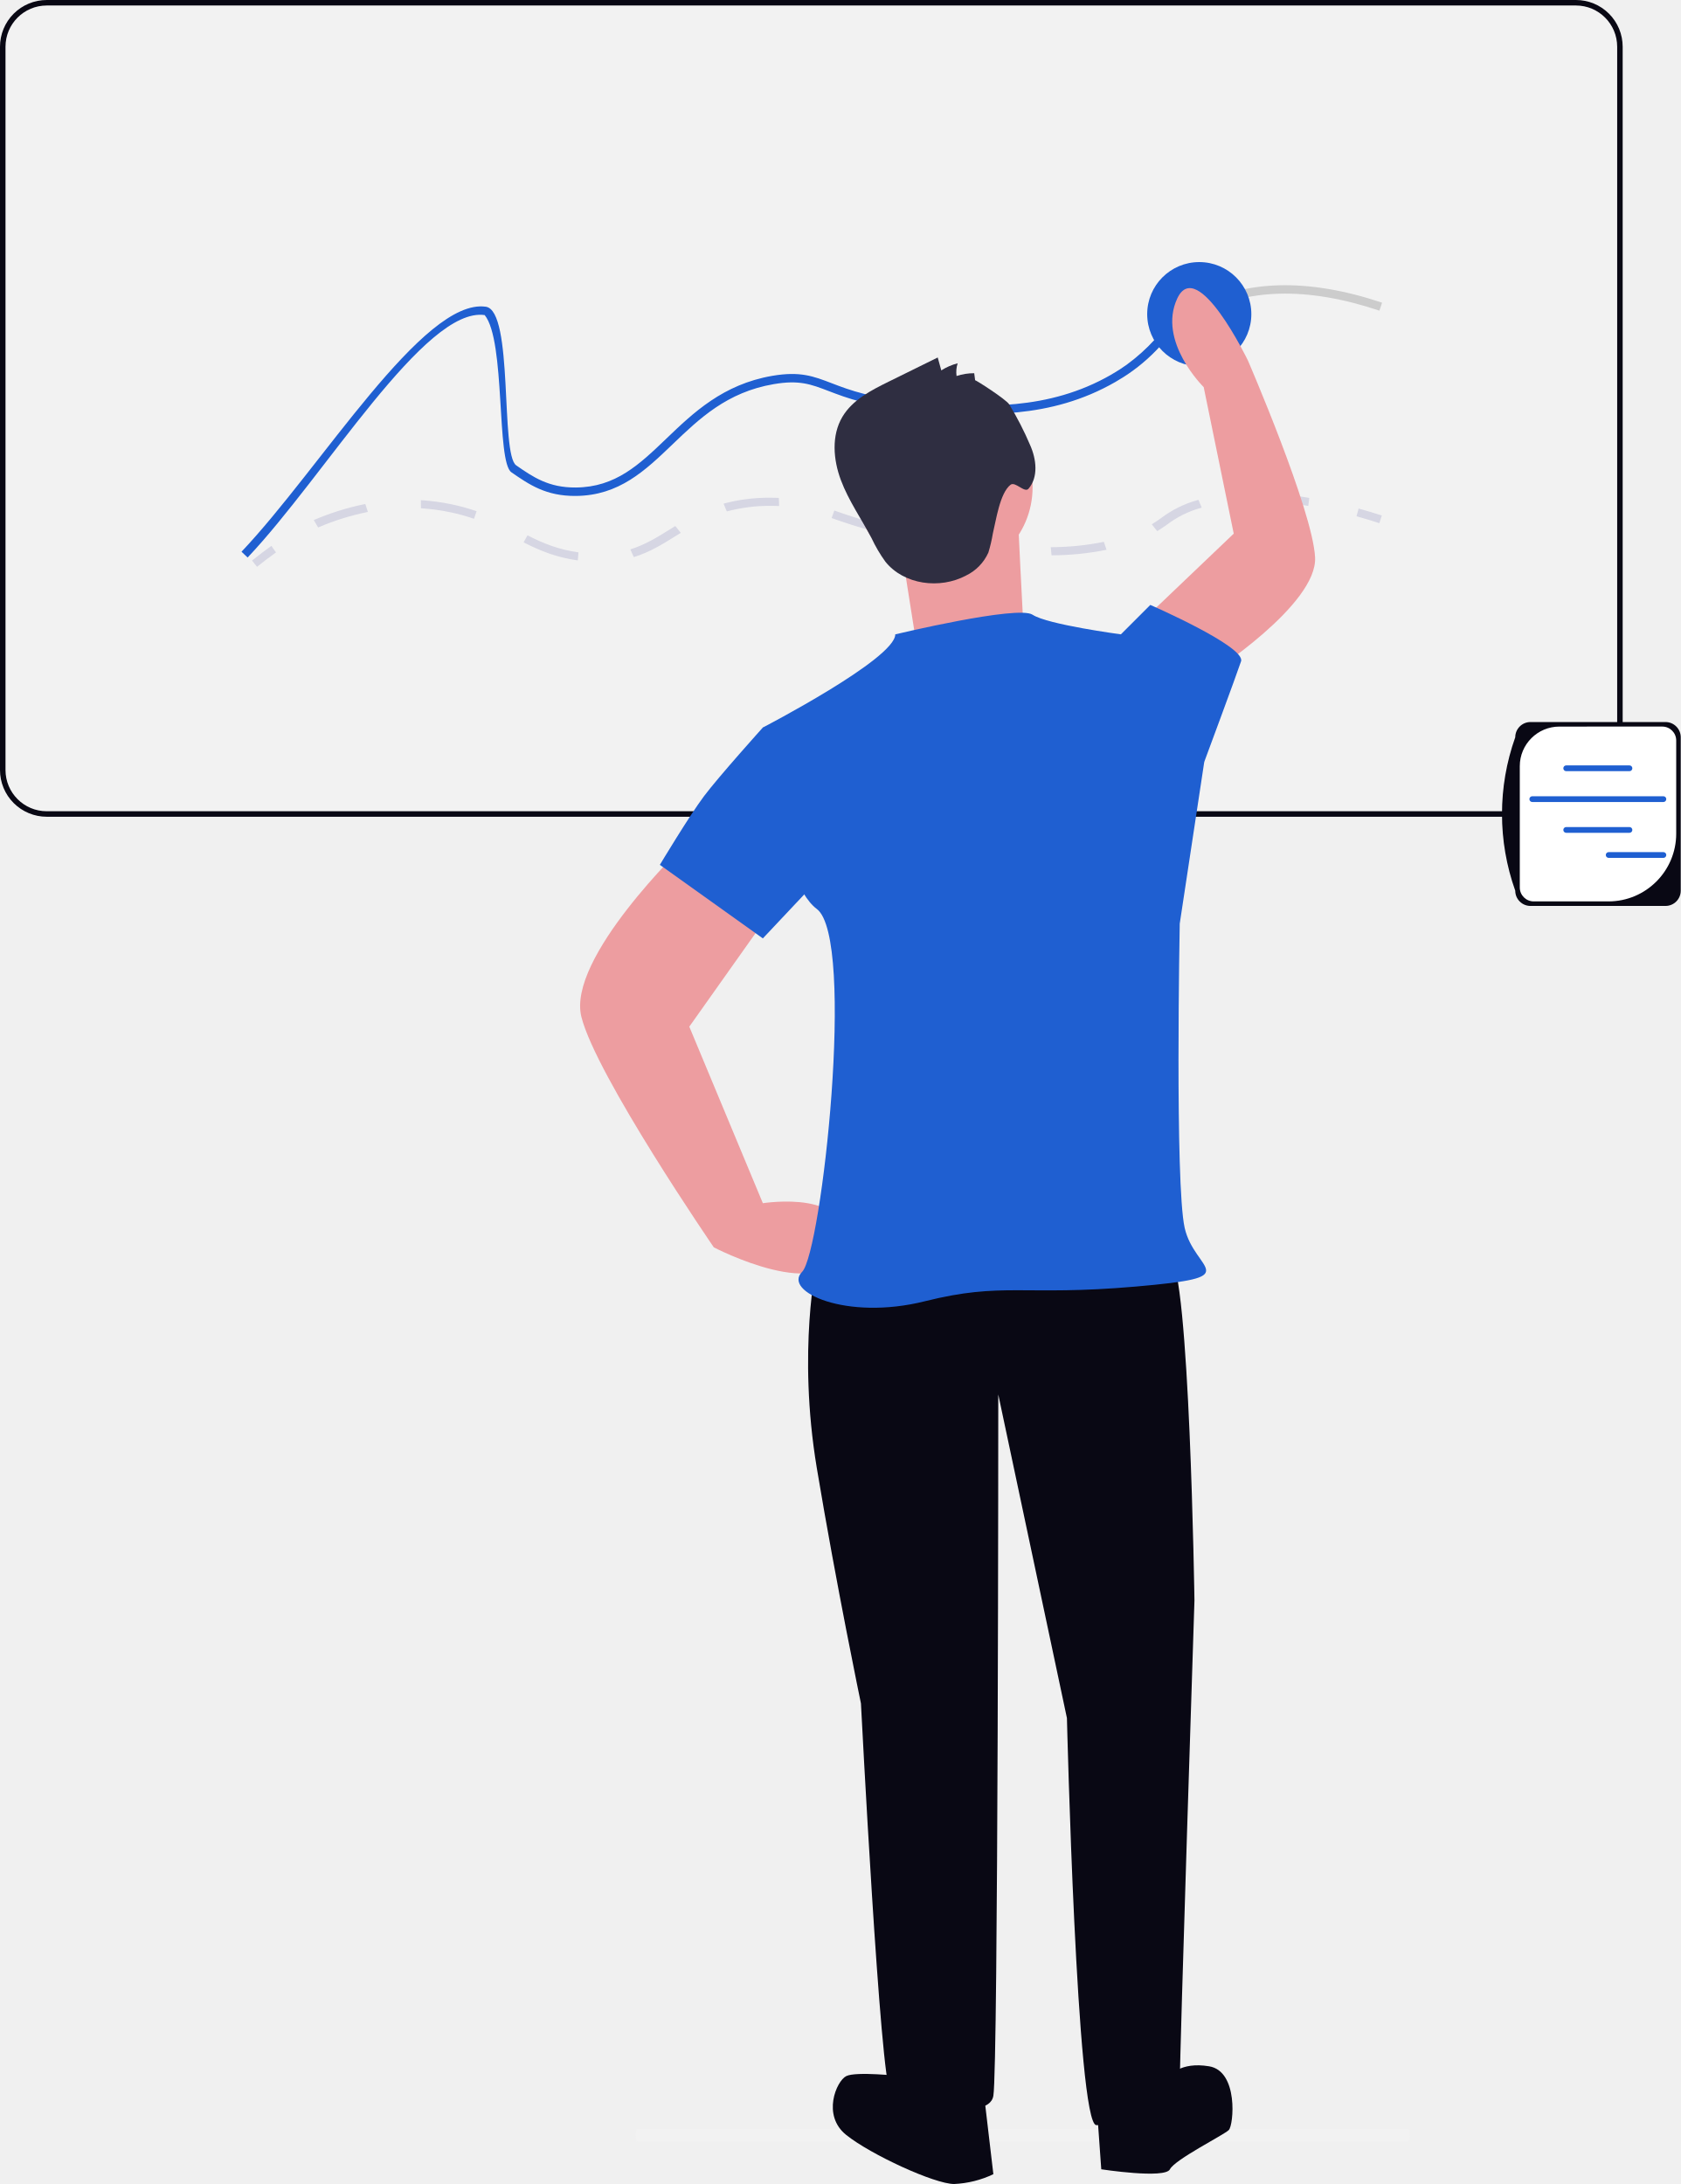
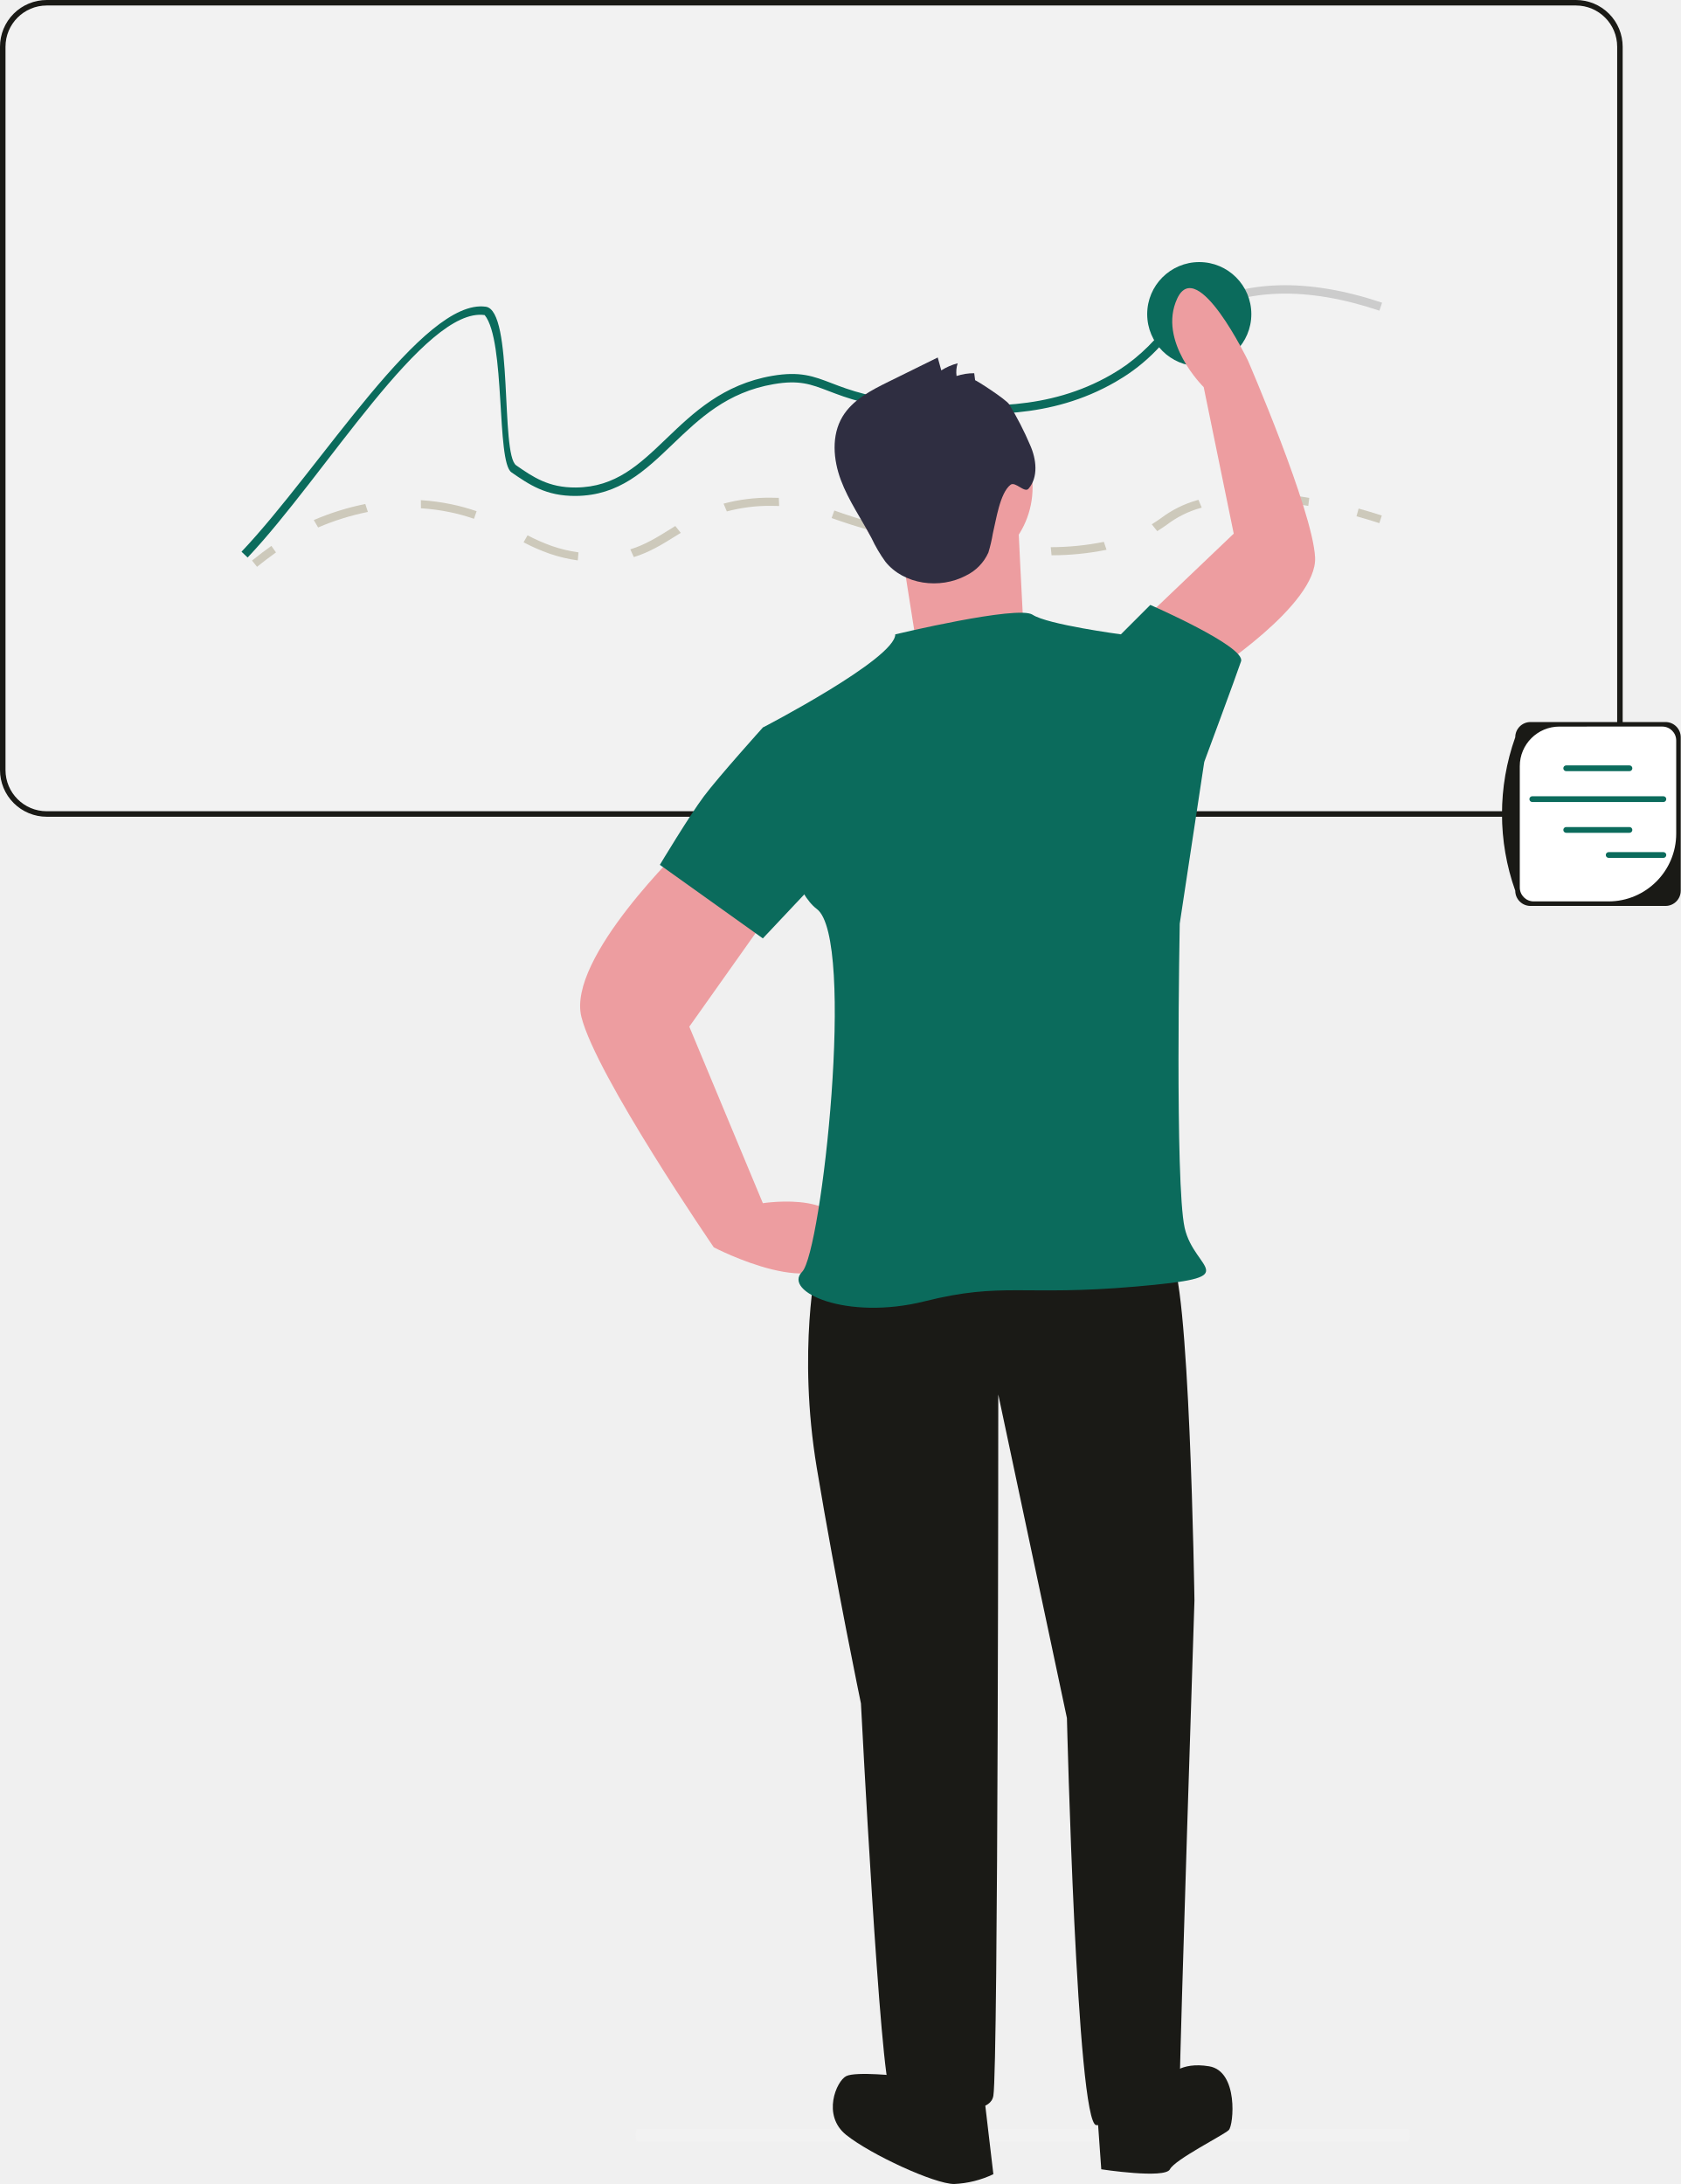
<svg xmlns="http://www.w3.org/2000/svg" width="554.025" height="720" viewBox="0 0 554.025 720">
  <g transform="translate(-842.764 -270.851)">
    <path d="M15.18,489.269c0,1.153.227,2.079.51,2.079H269.874c.285,0,.51-.925.51-2.079s-.227-2.079-.51-2.079H15.69C15.407,487.191,15.18,488.117,15.18,489.269Z" transform="translate(1037.129 485.518)" fill="#f2f2f2" />
    <rect width="533.072" height="267.442" rx="16" transform="translate(843.67 271.757)" fill="#f2f2f2" />
-     <path d="M14.412-1H518.473a15.4,15.4,0,0,1,15.412,15.412V252.844a15.4,15.4,0,0,1-15.412,15.412H14.412A15.4,15.4,0,0,1-1,252.844V14.412A15.4,15.4,0,0,1,14.412-1ZM518.473,266.443a13.6,13.6,0,0,0,13.6-13.6V14.412a13.6,13.6,0,0,0-13.6-13.6H14.412a13.6,13.6,0,0,0-13.6,13.6V252.844a13.6,13.6,0,0,0,13.6,13.6Z" transform="translate(843.764 271.851)" fill="#090814" />
+     <path d="M14.412-1H518.473a15.4,15.4,0,0,1,15.412,15.412V252.844a15.4,15.4,0,0,1-15.412,15.412H14.412A15.4,15.4,0,0,1-1,252.844V14.412A15.4,15.4,0,0,1,14.412-1ZM518.473,266.443a13.6,13.6,0,0,0,13.6-13.6V14.412a13.6,13.6,0,0,0-13.6-13.6H14.412a13.6,13.6,0,0,0-13.6,13.6V252.844a13.6,13.6,0,0,0,13.6,13.6Z" transform="translate(843.764 271.851)" fill="#1a1a16" />
    <g transform="translate(969.88 327.737) rotate(19)">
-       <path d="M2.234,8.058,0,6.651C1.452,4.342,2.951,2.1,4.453,0L6.6,1.534C5.13,3.6,3.66,5.792,2.234,8.058Z" transform="translate(0 128.635)" fill="#d6d6e3" />
-       <path d="M2.15,115.58,0,113.737A86.23,86.23,0,0,1,14.335,103.2l1.656,2.2A83.252,83.252,0,0,0,2.15,115.58ZM77.076,98.913a65.043,65.043,0,0,1-9.3-.756l.485-2.606a60.905,60.905,0,0,0,8.814.721,46.027,46.027,0,0,0,8.892-.874l.648,2.579A49.434,49.434,0,0,1,77.076,98.913Zm-44.939-.349-.9-2.518a70.743,70.743,0,0,1,9.933-1.994,66.293,66.293,0,0,1,8.445-.546H49.8v2.641h-.185a62.872,62.872,0,0,0-8.015.519,67.387,67.387,0,0,0-9.46,1.9Zm71.586-7.631L101.8,88.9c4.144-3.027,7.115-6.687,10.26-10.562l1.255-1.541,2.437,1.543-1.247,1.532C111.247,83.892,108.166,87.688,103.723,90.933Zm24.085-24.211-1.848-2.082a57.626,57.626,0,0,1,13.982-6.88q1.369-.474,2.623-.848l.969,2.5c-.8.239-1.625.507-2.493.807A54.521,54.521,0,0,0,127.808,66.721Zm36.258-9.172c-1.01,0-1.969-.008-2.89-.017l.035-2.641c.941.01,1.924.012,2.964.017a144.258,144.258,0,0,0,15.208-.776l.346,2.623A149.719,149.719,0,0,1,164.066,57.55ZM198,54.092l-.6-2.588c5.394-.959,11.67-2.1,17.882-3.51l.751,2.557C209.753,51.976,203.431,53.126,198,54.092Zm35.729-8.547L232.6,43.1a89.135,89.135,0,0,0,15.986-7.36l1.684,2.187A92.231,92.231,0,0,1,233.728,45.545Zm30.345-18.868-2.437-1.543c.838-1.022,1.563-2.02,2.263-2.984a35.669,35.669,0,0,1,9.3-9.405l.356-.251,1.861,2.072-.331.233a32.914,32.914,0,0,0-8.654,8.773C265.707,24.565,264.959,25.594,264.073,26.676Zm26.943-19.8-1.1-2.459A110.815,110.815,0,0,1,307.888,0l.554,2.6A107.57,107.57,0,0,0,291.015,6.872Z" transform="translate(14.904 2.294)" fill="#d6d6e3" />
-       <path d="M.165,2.951,0,.315C2.566.155,5.248.049,7.973,0l.048,2.641C5.335,2.688,2.691,2.793.165,2.951Z" transform="translate(339.322 0)" fill="#d6d6e3" />
+       <path d="M2.234,8.058,0,6.651C1.452,4.342,2.951,2.1,4.453,0L6.6,1.534C5.13,3.6,3.66,5.792,2.234,8.058Z" transform="translate(0 128.635)" fill="#cdc9bb" />
+       <path d="M2.15,115.58,0,113.737A86.23,86.23,0,0,1,14.335,103.2l1.656,2.2A83.252,83.252,0,0,0,2.15,115.58ZM77.076,98.913a65.043,65.043,0,0,1-9.3-.756l.485-2.606a60.905,60.905,0,0,0,8.814.721,46.027,46.027,0,0,0,8.892-.874l.648,2.579A49.434,49.434,0,0,1,77.076,98.913Zm-44.939-.349-.9-2.518a70.743,70.743,0,0,1,9.933-1.994,66.293,66.293,0,0,1,8.445-.546H49.8v2.641h-.185a62.872,62.872,0,0,0-8.015.519,67.387,67.387,0,0,0-9.46,1.9Zm71.586-7.631L101.8,88.9c4.144-3.027,7.115-6.687,10.26-10.562l1.255-1.541,2.437,1.543-1.247,1.532C111.247,83.892,108.166,87.688,103.723,90.933Zm24.085-24.211-1.848-2.082a57.626,57.626,0,0,1,13.982-6.88q1.369-.474,2.623-.848l.969,2.5c-.8.239-1.625.507-2.493.807A54.521,54.521,0,0,0,127.808,66.721Zm36.258-9.172c-1.01,0-1.969-.008-2.89-.017l.035-2.641c.941.01,1.924.012,2.964.017a144.258,144.258,0,0,0,15.208-.776l.346,2.623A149.719,149.719,0,0,1,164.066,57.55ZM198,54.092l-.6-2.588c5.394-.959,11.67-2.1,17.882-3.51l.751,2.557C209.753,51.976,203.431,53.126,198,54.092Zm35.729-8.547L232.6,43.1a89.135,89.135,0,0,0,15.986-7.36l1.684,2.187A92.231,92.231,0,0,1,233.728,45.545Zm30.345-18.868-2.437-1.543c.838-1.022,1.563-2.02,2.263-2.984a35.669,35.669,0,0,1,9.3-9.405l.356-.251,1.861,2.072-.331.233a32.914,32.914,0,0,0-8.654,8.773C265.707,24.565,264.959,25.594,264.073,26.676Zm26.943-19.8-1.1-2.459A110.815,110.815,0,0,1,307.888,0l.554,2.6A107.57,107.57,0,0,0,291.015,6.872Z" transform="translate(14.904 2.294)" fill="#cdc9bb" />
+       <path d="M.165,2.951,0,.315C2.566.155,5.248.049,7.973,0l.048,2.641C5.335,2.688,2.691,2.793.165,2.951Z" transform="translate(339.322 0)" fill="#cdc9bb" />
    </g>
    <path d="M72.036,2.769c-25.129.651-43.875,8.044-55.755,21.945a48.008,48.008,0,0,0-8.058,13.5A59.61,59.61,0,0,1,0,52.5V47.793a61.624,61.624,0,0,0,5.69-10.7,49.975,49.975,0,0,1,8.487-14.164C26.583,8.39,46.021.678,71.953,0l.083,2.769Z" transform="translate(1230.725 346.024) rotate(20)" fill="#ccc" />
-     <path d="M261.48,3.915A59.61,59.61,0,0,1,253.256,18.2q-.789,1.018-1.7,2.118C235.52,39.386,214.1,45.644,196.879,50.684c-1.08.318-2.132.609-3.157.886-15.313,4.154-23.7,4-29.947,3.9-6.272-.111-10.412-.18-17.819,4.057C132.374,67.27,126.808,78.6,121.422,89.547c-5.552,11.27-10.785,21.917-24.132,26.915-9.262,3.461-15.77,1.744-22.651-.055-5.912-1.565-16.567-40.073-26-45.689C29.158,74.8,17.32,138.462,2.547,172.549L0,171.441C15.161,136.5,27.649,72.3,48.057,68c9.1-1.911,21.072,44.083,27.289,45.717,6.452,1.7,12.53,3.3,20.975.138,12.322-4.6,17.085-14.3,22.609-25.53,5.317-10.8,11.339-23.038,25.641-31.207,8.072-4.61,12.765-4.527,19.245-4.417,6.175.111,14.51.249,29.906-4,.775-.222,1.565-.443,2.381-.678,16.864-4.929,37.839-11.062,53.318-29.476a59.635,59.635,0,0,0,3.835-5.054,61.621,61.621,0,0,0,5.69-10.7c1.966-4.486,4.417-3.171,2.534,1.121Z" transform="translate(981.012 291.635) rotate(20)" fill="#1F5FD1" />
-     <circle cx="17.164" cy="17.164" r="17.164" transform="translate(1220.917 357.251)" fill="#1F5FD1" />
-     <path d="M728.6,535.819l-14.55,1.617s-6.467,29.1,0,67.9,14.55,77.6,14.55,77.6,6.467,126.1,9.7,127.718,32.334,11.317,33.95,1.617,1.617-231.187,1.617-231.187l22.634,106.7s3.233,134.185,9.7,134.185,27.484-1.617,27.484-12.934,4.85-160.052,4.85-160.052-1.617-109.935-8.083-113.168S728.6,535.819,728.6,535.819Z" transform="translate(397.959 149.478)" fill="#090814" />
-     <path d="M739.556,740.136s-14.55-1.617-17.784,0-8.083,12.933,0,19.4,29.1,16.167,35.567,16.167a33.446,33.446,0,0,0,12.934-3.233l-3.233-27.484Z" transform="translate(399.936 215.147)" fill="#090814" />
-     <path d="M783.149,748.91l1.617,22.634s21.017,3.233,22.634,0,17.784-11.317,19.4-12.934,3.233-19.4-6.467-21.017-12.934,3.233-12.934,3.233Z" transform="translate(421.011 214.457)" fill="#090814" />
+     <path d="M261.48,3.915A59.61,59.61,0,0,1,253.256,18.2q-.789,1.018-1.7,2.118C235.52,39.386,214.1,45.644,196.879,50.684c-1.08.318-2.132.609-3.157.886-15.313,4.154-23.7,4-29.947,3.9-6.272-.111-10.412-.18-17.819,4.057C132.374,67.27,126.808,78.6,121.422,89.547c-5.552,11.27-10.785,21.917-24.132,26.915-9.262,3.461-15.77,1.744-22.651-.055-5.912-1.565-16.567-40.073-26-45.689C29.158,74.8,17.32,138.462,2.547,172.549L0,171.441C15.161,136.5,27.649,72.3,48.057,68c9.1-1.911,21.072,44.083,27.289,45.717,6.452,1.7,12.53,3.3,20.975.138,12.322-4.6,17.085-14.3,22.609-25.53,5.317-10.8,11.339-23.038,25.641-31.207,8.072-4.61,12.765-4.527,19.245-4.417,6.175.111,14.51.249,29.906-4,.775-.222,1.565-.443,2.381-.678,16.864-4.929,37.839-11.062,53.318-29.476a59.635,59.635,0,0,0,3.835-5.054,61.621,61.621,0,0,0,5.69-10.7c1.966-4.486,4.417-3.171,2.534,1.121Z" transform="translate(981.012 291.635) rotate(20)" fill="#0B6B5C" />
+     <circle cx="17.164" cy="17.164" r="17.164" transform="translate(1220.917 357.251)" fill="#0B6B5C" />
+     <path d="M728.6,535.819l-14.55,1.617s-6.467,29.1,0,67.9,14.55,77.6,14.55,77.6,6.467,126.1,9.7,127.718,32.334,11.317,33.95,1.617,1.617-231.187,1.617-231.187l22.634,106.7s3.233,134.185,9.7,134.185,27.484-1.617,27.484-12.934,4.85-160.052,4.85-160.052-1.617-109.935-8.083-113.168S728.6,535.819,728.6,535.819Z" transform="translate(397.959 149.478)" fill="#1a1a16" />
+     <path d="M739.556,740.136s-14.55-1.617-17.784,0-8.083,12.933,0,19.4,29.1,16.167,35.567,16.167a33.446,33.446,0,0,0,12.934-3.233l-3.233-27.484Z" transform="translate(399.936 215.147)" fill="#1a1a16" />
+     <path d="M783.149,748.91l1.617,22.634s21.017,3.233,22.634,0,17.784-11.317,19.4-12.934,3.233-19.4-6.467-21.017-12.934,3.233-12.934,3.233Z" transform="translate(421.011 214.457)" fill="#1a1a16" />
    <path d="M688.629,432.612s-38.8,37.184-33.95,56.584,43.651,75.984,43.651,75.984,37.184,19.4,42.034,0S714.5,550.63,714.5,550.63l-24.25-58.2,27.484-38.8Z" transform="translate(379.729 116.882)" fill="#ed9da0" />
    <path d="M816.26,420.6s35.346-22.729,34.528-38.345S828.661,317.4,828.661,317.4s-16.669-34.657-23.3-20.493,8.71,29.24,8.71,29.24l9.9,48.3-26.9,25.665Z" transform="translate(425.47 72.329)" fill="#ed9da0" />
    <circle cx="29.1" cy="29.1" r="29.1" transform="translate(1124.942 402.375)" fill="#ed9da0" />
    <path d="M734.169,359.172l4.85,30.717,35.567-6.467s-1.617-30.717-1.617-33.95S734.169,359.172,734.169,359.172Z" transform="translate(405.323 90.088)" fill="#ed9da0" />
-     <path d="M743.534,381.687s40.417-9.7,45.267-6.467,29.1,6.467,29.1,6.467l27.484,42.034L837.3,477.072s-1.617,85.685,1.617,100.235,21.017,16.167-16.167,19.4-43.651-1.617-69.518,4.85-46.884-3.233-40.417-9.7,17.784-109.935,4.85-119.635S699.883,412.4,699.883,412.4,743.534,389.771,743.534,381.687Z" transform="translate(394.342 98.29)" fill="#1F5FD1" />
-     <path d="M785.6,387.162l4.85-4.85,9.7-9.7s31.525,13.742,29.909,18.592-12.125,33.142-12.125,33.142l-14.55,4.85Z" transform="translate(421.795 97.665)" fill="#1F5FD1" />
-     <path d="M727.519,406.457l-19.4-3.233s-14.55,16.167-19.4,22.634-14.55,22.634-14.55,22.634l33.95,24.25,25.867-27.484Z" transform="translate(386.106 107.47)" fill="#1F5FD1" />
+     <path d="M743.534,381.687s40.417-9.7,45.267-6.467,29.1,6.467,29.1,6.467l27.484,42.034L837.3,477.072s-1.617,85.685,1.617,100.235,21.017,16.167-16.167,19.4-43.651-1.617-69.518,4.85-46.884-3.233-40.417-9.7,17.784-109.935,4.85-119.635S699.883,412.4,699.883,412.4,743.534,389.771,743.534,381.687Z" transform="translate(394.342 98.29)" fill="#0B6B5C" />
+     <path d="M785.6,387.162l4.85-4.85,9.7-9.7s31.525,13.742,29.909,18.592-12.125,33.142-12.125,33.142l-14.55,4.85Z" transform="translate(421.795 97.665)" fill="#0B6B5C" />
+     <path d="M727.519,406.457l-19.4-3.233s-14.55,16.167-19.4,22.634-14.55,22.634-14.55,22.634l33.95,24.25,25.867-27.484Z" transform="translate(386.106 107.47)" fill="#0B6B5C" />
    <path d="M764.119,318.344l-.3-2.331a18.329,18.329,0,0,0-5.824.915,9.567,9.567,0,0,1,.36-4.189,18.622,18.622,0,0,0-5.391,2.344l-1.176-4.255-16.162,7.965c-5.8,2.859-11.918,6-15.234,11.554-3.7,6.19-3.054,14.146-.526,20.9s6.727,12.729,10.094,19.106a47.734,47.734,0,0,0,4.587,7.807c6.1,7.6,17.975,9.141,26.576,4.551a15.379,15.379,0,0,0,7.364-7.578,49.263,49.263,0,0,0,1.471-6.276c1.064-4.346,2.3-13.316,5.829-16.066,1.553-1.21,4.633,2.8,5.92,1.311,3.308-3.828,2.614-9.732.559-14.356a104.755,104.755,0,0,0-6.9-13.451C774.262,324.562,764.083,318.064,764.119,318.344Z" transform="translate(400.079 77.877)" fill="#2f2e41" />
    <g transform="translate(1337.87 508.888)">
-       <path d="M331.67,326.056H287.148a5.019,5.019,0,0,1-5.013-5.013,75.386,75.386,0,0,1,0-50.6,5.019,5.019,0,0,1,5.013-5.013H331.67a5.019,5.019,0,0,1,5.013,5.013v50.6A5.019,5.019,0,0,1,331.67,326.056Z" transform="translate(-277.763 -265.432)" fill="#090814" />
+       <path d="M331.67,326.056H287.148a5.019,5.019,0,0,1-5.013-5.013,75.386,75.386,0,0,1,0-50.6,5.019,5.019,0,0,1,5.013-5.013H331.67a5.019,5.019,0,0,1,5.013,5.013v50.6A5.019,5.019,0,0,1,331.67,326.056Z" transform="translate(-277.763 -265.432)" fill="#1a1a16" />
      <path d="M295.264,266.563a13.059,13.059,0,0,0-13.059,13.059v39.985A4.593,4.593,0,0,0,286.8,324.2h24.621a22.347,22.347,0,0,0,22.347-22.347v-30.7a4.593,4.593,0,0,0-4.593-4.593Z" transform="translate(-276.341 -265.07)" fill="#fff" />
      <g transform="translate(9.031 14.291)">
-         <path d="M314.873,278.163H294.029a.953.953,0,1,1,0-1.906h20.845a.953.953,0,0,1,0,1.906Z" transform="translate(-281.89 -276.257)" fill="#1F5FD1" />
-         <path d="M314.873,293.555H294.029a.953.953,0,1,1,0-1.906h20.845a.953.953,0,0,1,0,1.906Z" transform="translate(-281.89 -271.327)" fill="#1F5FD1" />
-         <path d="M328.772,285.864H285.557a.953.953,0,1,1,0-1.906h43.215a.953.953,0,0,1,0,1.906Z" transform="translate(-284.604 -273.79)" fill="#1F5FD1" />
+         <path d="M314.873,278.163H294.029a.953.953,0,1,1,0-1.906h20.845a.953.953,0,0,1,0,1.906Z" transform="translate(-281.89 -276.257)" fill="#0B6B5C" />
+         <path d="M314.873,293.555H294.029a.953.953,0,1,1,0-1.906h20.845a.953.953,0,0,1,0,1.906Z" transform="translate(-281.89 -271.327)" fill="#0B6B5C" />
+         <path d="M328.772,285.864H285.557a.953.953,0,1,1,0-1.906h43.215a.953.953,0,0,1,0,1.906Z" transform="translate(-284.604 -273.79)" fill="#0B6B5C" />
      </g>
-       <path d="M323.049,299.814H305.017a.953.953,0,1,1,0-1.906h18.032a.953.953,0,0,1,0,1.906Z" transform="translate(-269.849 -255.031)" fill="#1F5FD1" />
+       <path d="M323.049,299.814H305.017a.953.953,0,1,1,0-1.906h18.032a.953.953,0,0,1,0,1.906Z" transform="translate(-269.849 -255.031)" fill="#0B6B5C" />
    </g>
  </g>
</svg>
